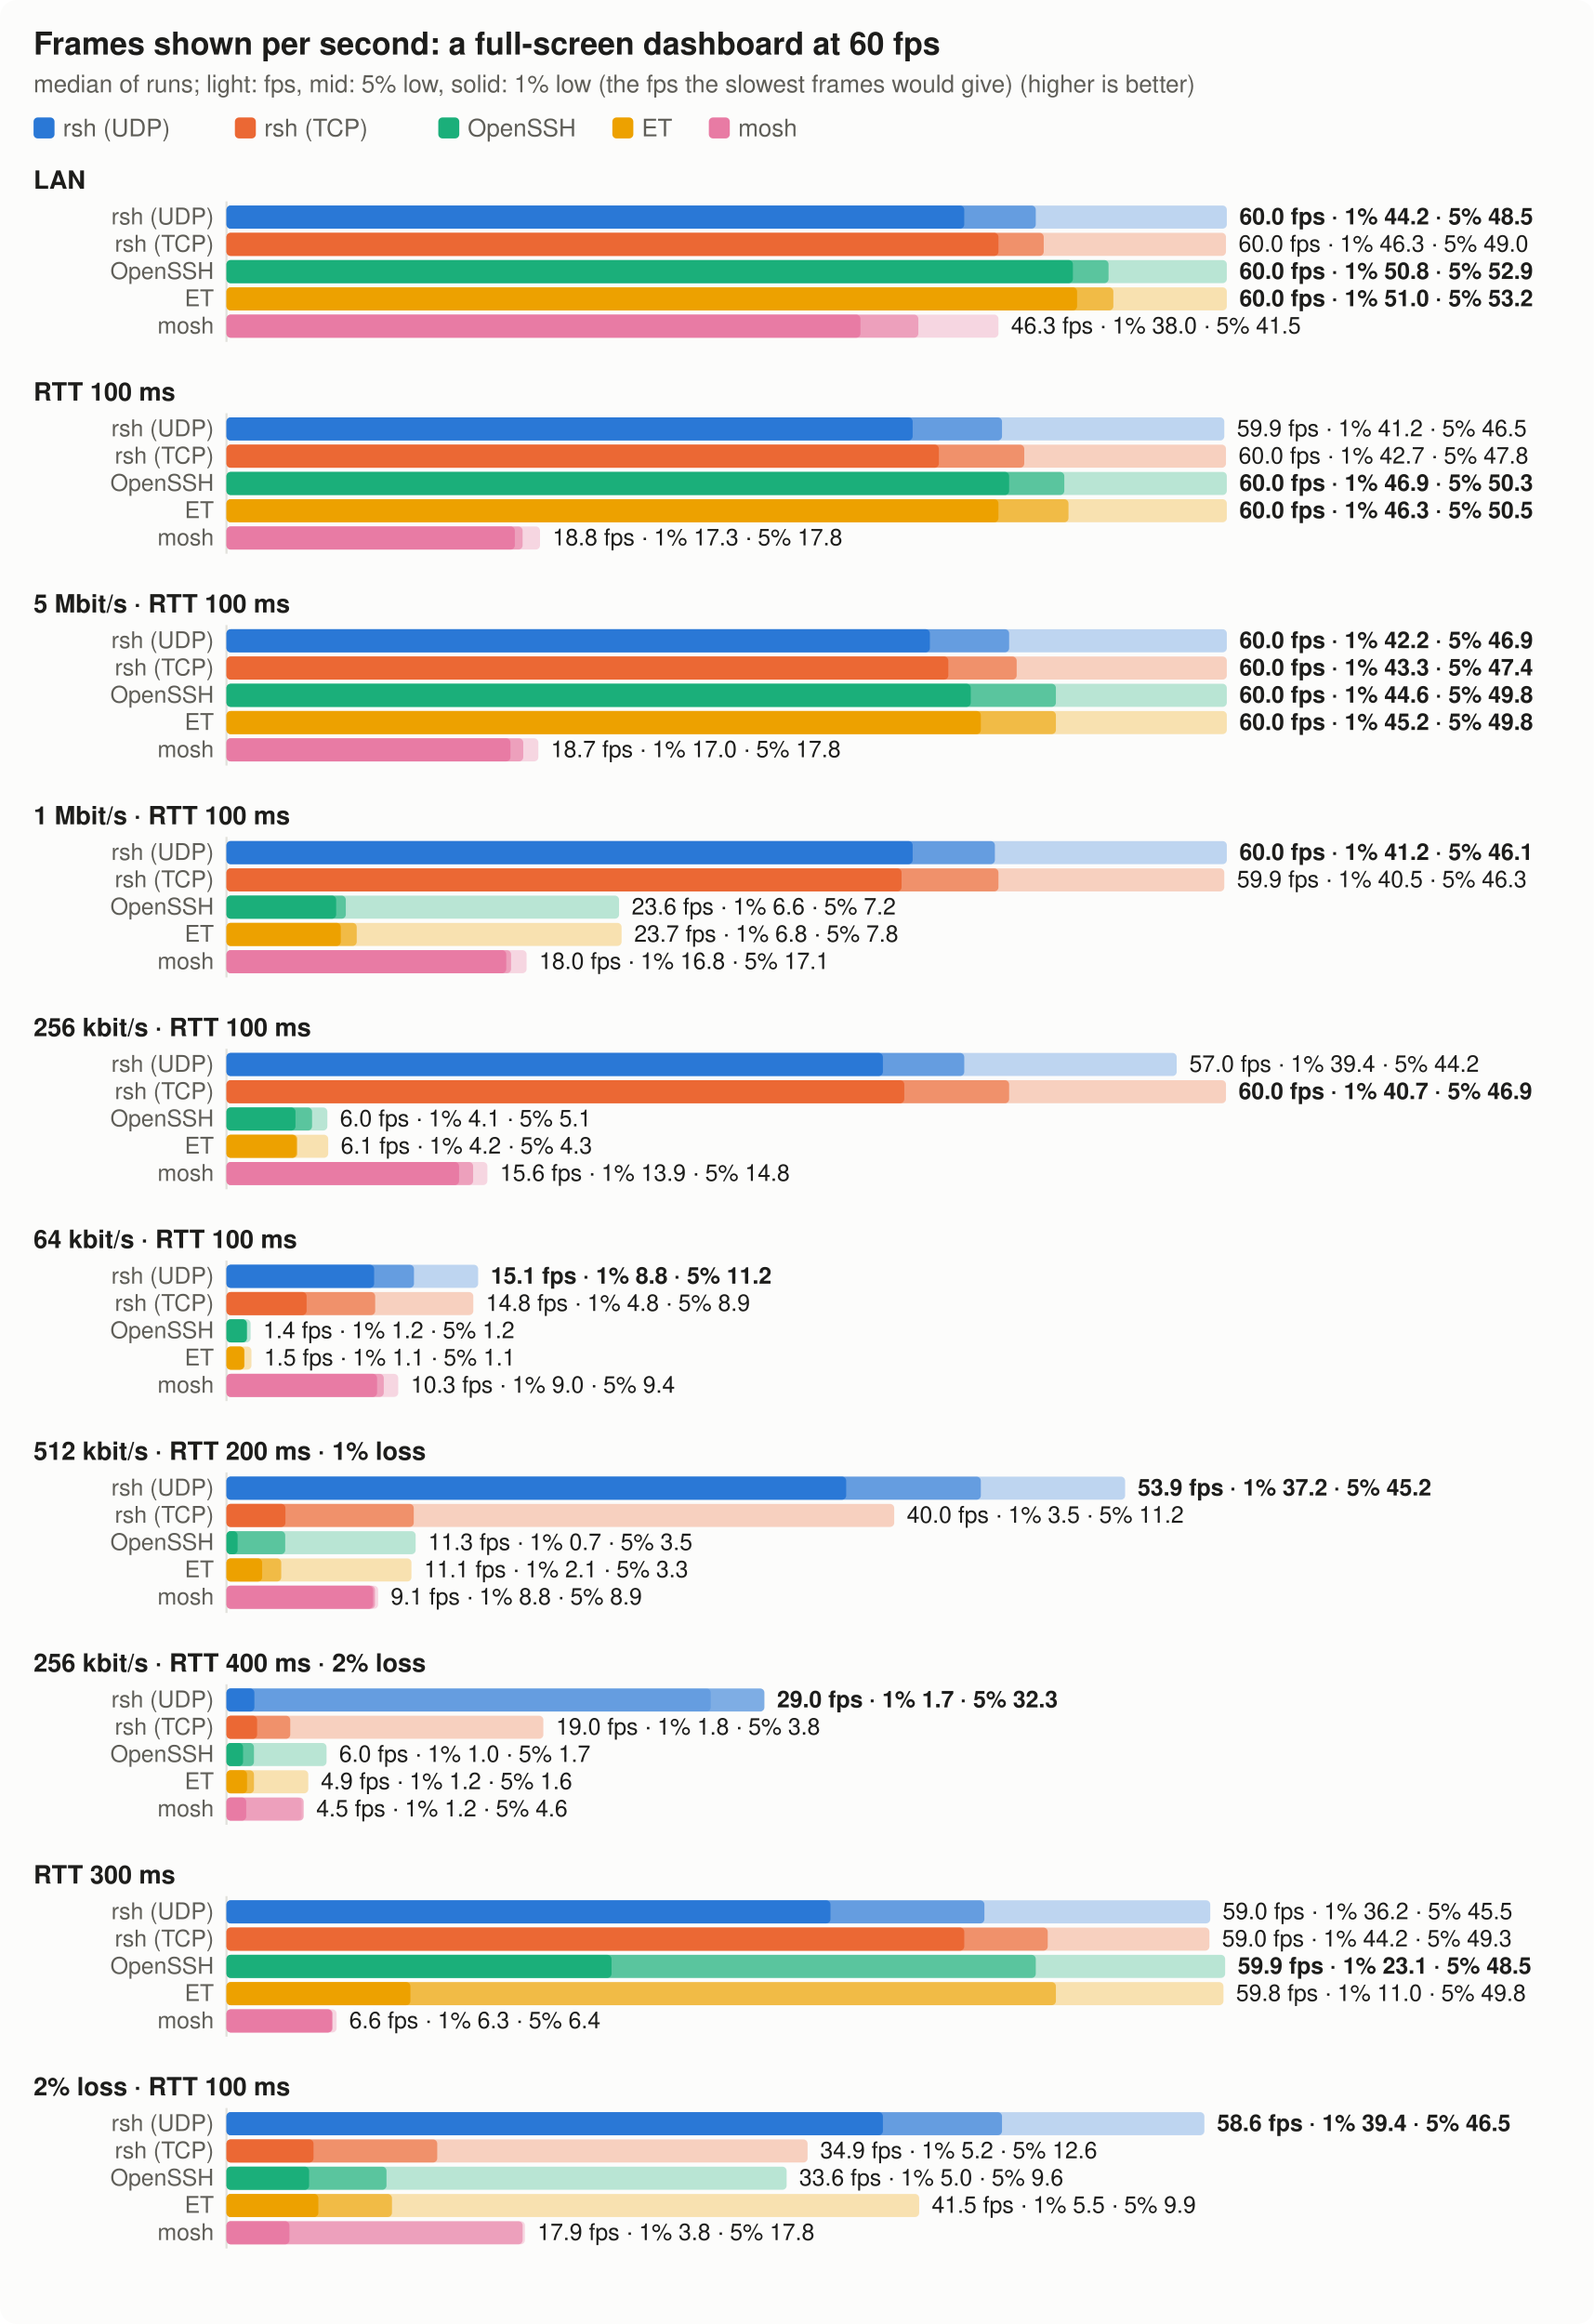
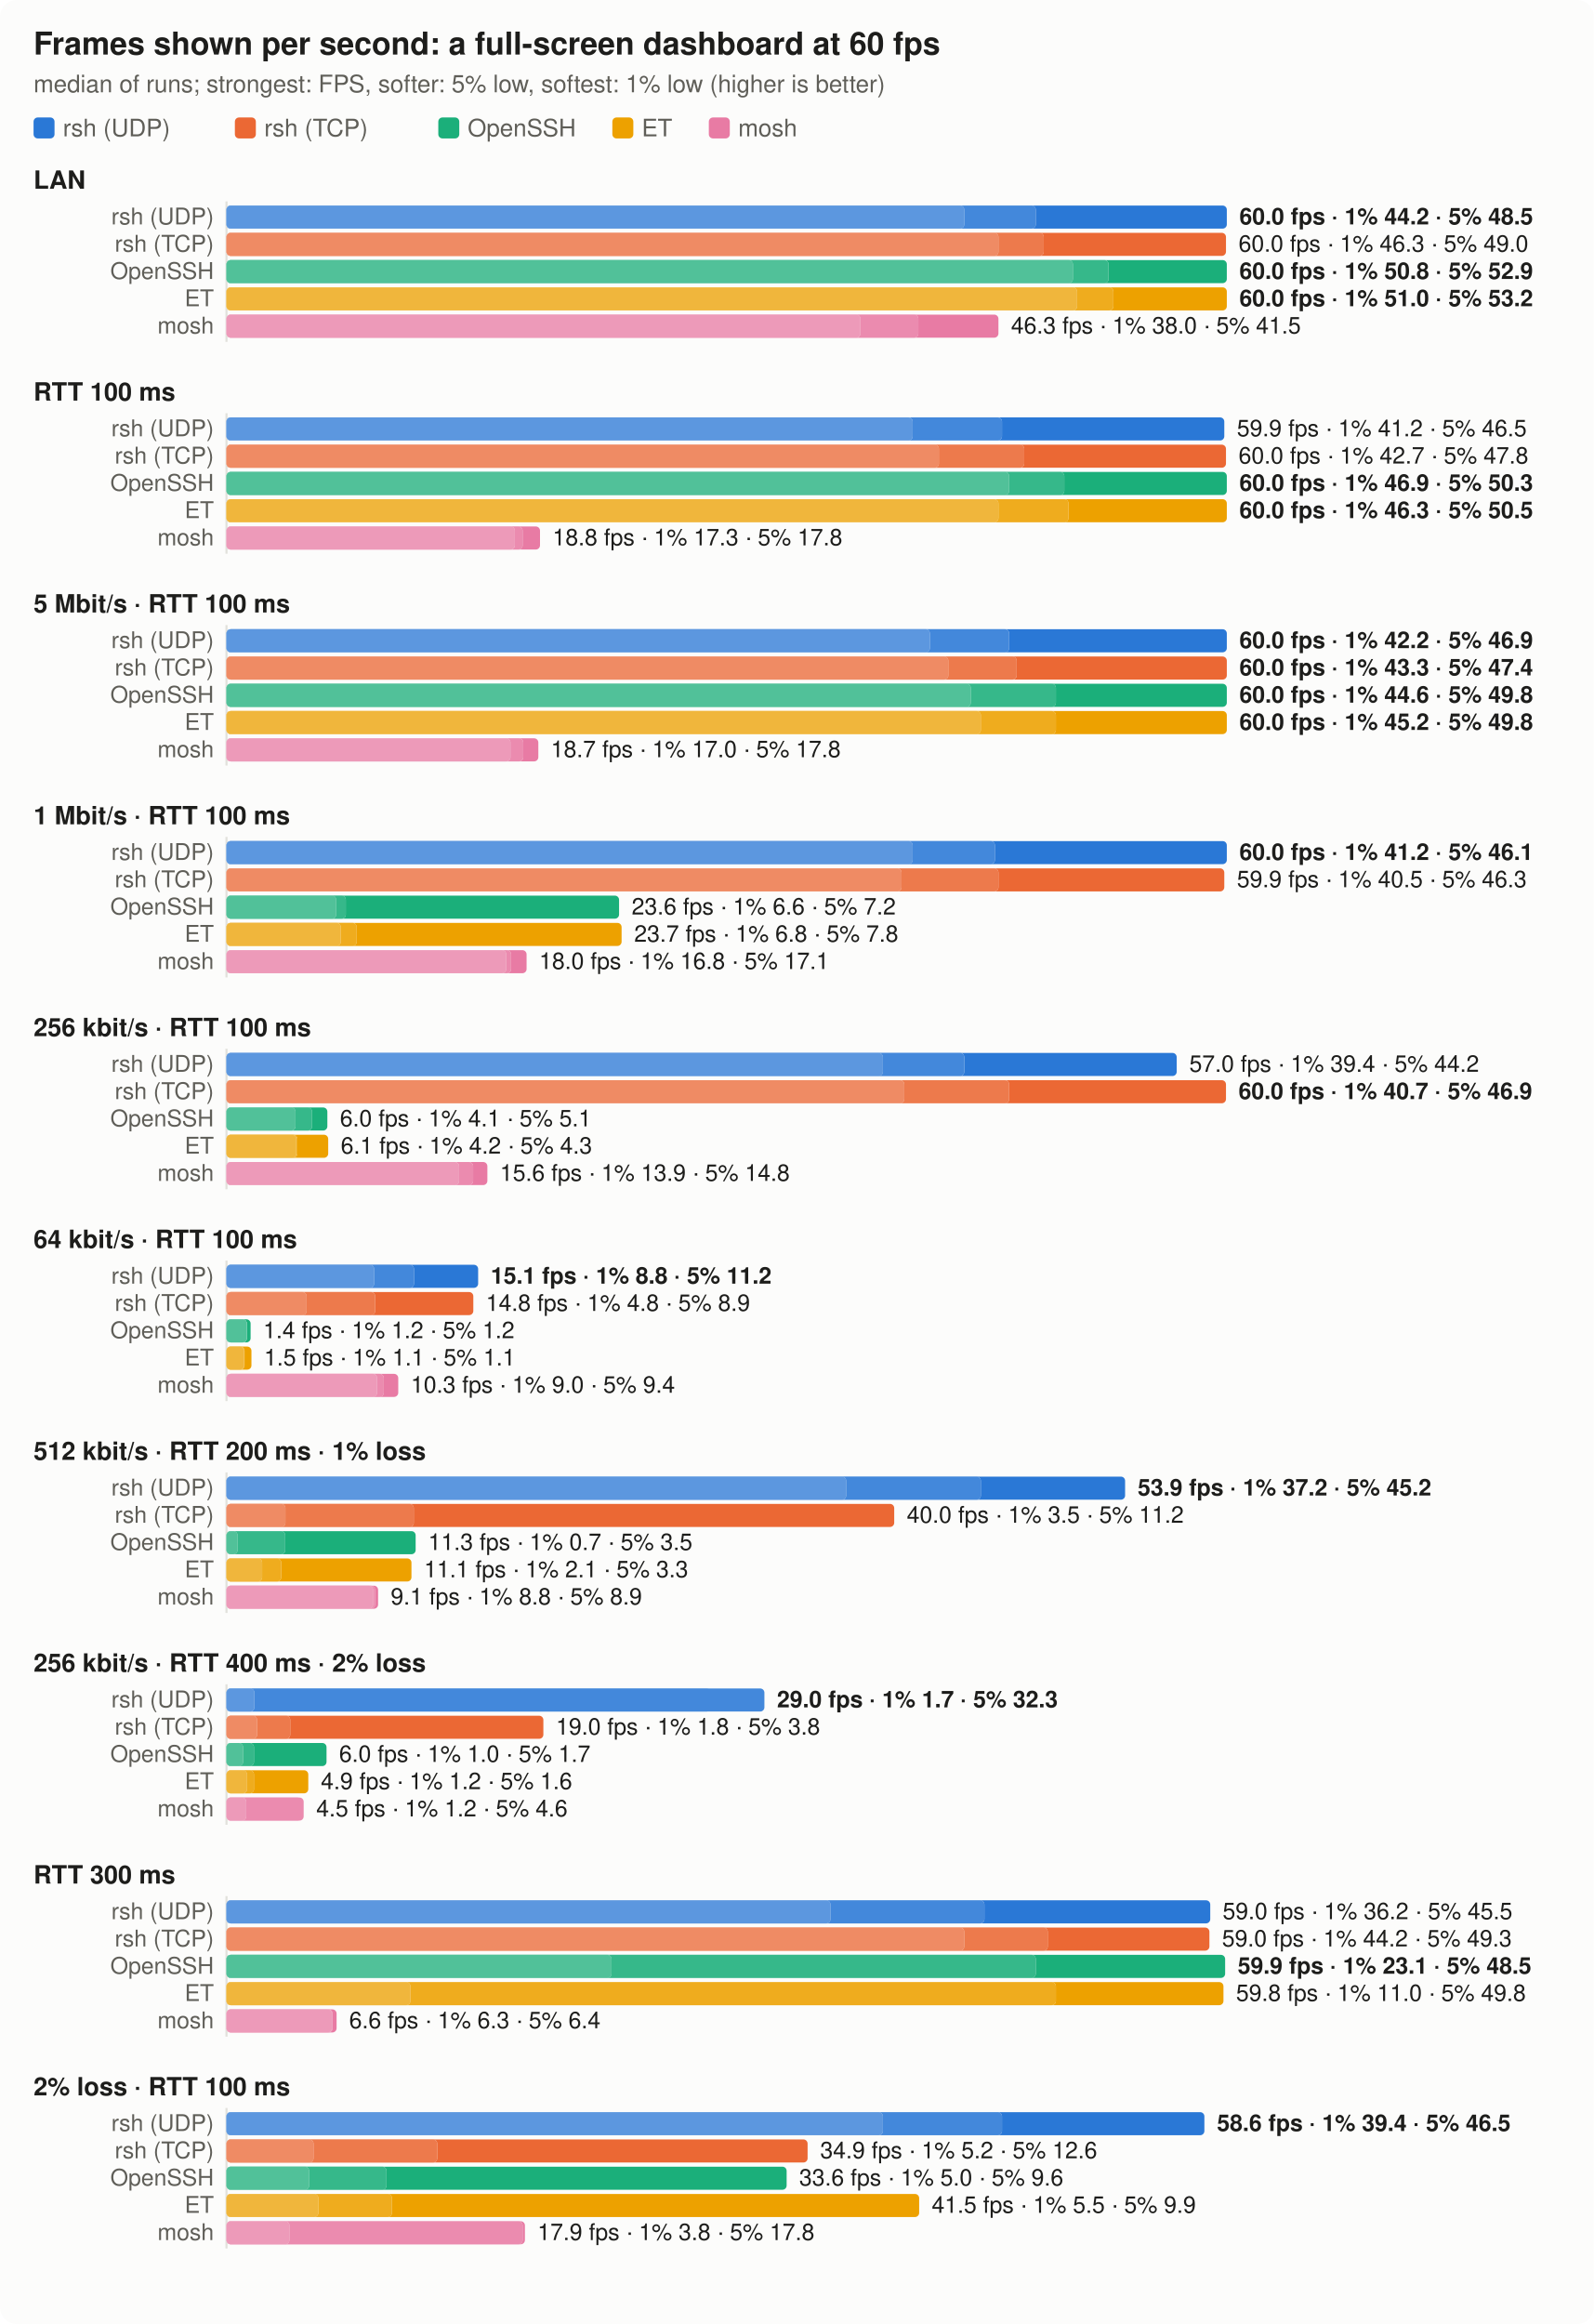
<svg xmlns="http://www.w3.org/2000/svg" width="760" height="1108" viewBox="0 0 760 1108" role="img" aria-label="Frames shown per second: a full-screen dashboard at 60 fps">
  <style>svg{font-family:-apple-system,BlinkMacSystemFont,'Segoe UI',Helvetica,Arial,sans-serif}.bg{fill:#fcfcfb}.t1{fill:#1d1d1b}.t2{fill:#5f5e58}.axis{stroke:#e2e1dc}.s-rsh{fill:#2a78d6}.s-rsh_tcp{fill:#eb6834}.s-ssh{fill:#1baf7a}.s-et{fill:#eda100}.s-mosh{fill:#e87ba4}@media (prefers-color-scheme:dark){.bg{fill:#1a1a19}.t1{fill:#f0efec}.t2{fill:#c3c2b7}.axis{stroke:#3a3a37}.s-rsh{fill:#3987e5}.s-rsh_tcp{fill:#d95926}.s-ssh{fill:#199e70}.s-et{fill:#c98500}.s-mosh{fill:#d55181}}</style>
  <rect class="bg" width="100%" height="100%" rx="8" />
  <text class="t1" x="16" y="26" font-size="15" font-weight="600">Frames shown per second: a full-screen dashboard at 60 fps</text>
-   <text class="t2" x="16" y="44" font-size="11.5">median of runs; light: fps, mid: 5% low, solid: 1% low (the fps the slowest frames would give) (higher is better)</text>
+   <text class="t2" x="16" y="44" font-size="11.5">median of runs; strongest: FPS, softer: 5% low, softest: 1% low (higher is better)</text>
  <rect class="s-rsh" x="16" y="56" width="10" height="10" rx="2" />
  <text class="t2" x="30" y="65" font-size="11.5">rsh (UDP)</text>
  <rect class="s-rsh_tcp" x="112" y="56" width="10" height="10" rx="2" />
  <text class="t2" x="126" y="65" font-size="11.5">rsh (TCP)</text>
  <rect class="s-ssh" x="209" y="56" width="10" height="10" rx="2" />
  <text class="t2" x="223" y="65" font-size="11.5">OpenSSH</text>
  <rect class="s-et" x="292" y="56" width="10" height="10" rx="2" />
  <text class="t2" x="306" y="65" font-size="11.5">ET</text>
  <rect class="s-mosh" x="338" y="56" width="10" height="10" rx="2" />
  <text class="t2" x="352" y="65" font-size="11.5">mosh</text>
  <text class="t1" x="16" y="90" font-size="12" font-weight="600">LAN</text>
  <line class="axis" x1="108" y1="96" x2="108" y2="163" stroke-width="1" />
  <text class="t2" x="102" y="107" font-size="11" text-anchor="end">rsh (UDP)</text>
-   <rect class="s-rsh" x="108" y="98" width="477.0" height="11" rx="2" opacity="0.3" />
-   <rect class="s-rsh" x="108" y="98" width="385.9" height="11" rx="2" opacity="0.6" />
-   <rect class="s-rsh" x="108" y="98" width="351.8" height="11" rx="2" />
+   <rect class="s-rsh" x="108" y="98" width="477.0" height="11" rx="2" />
+   <rect class="bg" x="108" y="98" width="385.9" height="11" rx="2" />
+   <rect class="s-rsh" x="108" y="98" width="385.9" height="11" rx="2" opacity="0.88" />
+   <rect class="bg" x="108" y="98" width="351.8" height="11" rx="2" />
+   <rect class="s-rsh" x="108" y="98" width="351.8" height="11" rx="2" opacity="0.76" />
  <text class="t1" x="591.0" y="107" font-size="11" font-weight="600">60.0 fps · 1% 44.2 · 5% 48.5</text>
  <text class="t2" x="102" y="120" font-size="11" text-anchor="end">rsh (TCP)</text>
-   <rect class="s-rsh_tcp" x="108" y="111" width="476.6" height="11" rx="2" opacity="0.3" />
-   <rect class="s-rsh_tcp" x="108" y="111" width="389.7" height="11" rx="2" opacity="0.6" />
-   <rect class="s-rsh_tcp" x="108" y="111" width="368.1" height="11" rx="2" />
+   <rect class="s-rsh_tcp" x="108" y="111" width="476.6" height="11" rx="2" />
+   <rect class="bg" x="108" y="111" width="389.7" height="11" rx="2" />
+   <rect class="s-rsh_tcp" x="108" y="111" width="389.7" height="11" rx="2" opacity="0.88" />
+   <rect class="bg" x="108" y="111" width="368.1" height="11" rx="2" />
+   <rect class="s-rsh_tcp" x="108" y="111" width="368.1" height="11" rx="2" opacity="0.76" />
  <text class="t1" x="590.6" y="120" font-size="11">60.0 fps · 1% 46.3 · 5% 49.0</text>
  <text class="t2" x="102" y="133" font-size="11" text-anchor="end">OpenSSH</text>
-   <rect class="s-ssh" x="108" y="124" width="477.0" height="11" rx="2" opacity="0.3" />
-   <rect class="s-ssh" x="108" y="124" width="420.6" height="11" rx="2" opacity="0.6" />
-   <rect class="s-ssh" x="108" y="124" width="403.6" height="11" rx="2" />
+   <rect class="s-ssh" x="108" y="124" width="477.0" height="11" rx="2" />
+   <rect class="bg" x="108" y="124" width="420.6" height="11" rx="2" />
+   <rect class="s-ssh" x="108" y="124" width="420.6" height="11" rx="2" opacity="0.88" />
+   <rect class="bg" x="108" y="124" width="403.6" height="11" rx="2" />
+   <rect class="s-ssh" x="108" y="124" width="403.6" height="11" rx="2" opacity="0.76" />
  <text class="t1" x="591.0" y="133" font-size="11" font-weight="600">60.0 fps · 1% 50.8 · 5% 52.9</text>
  <text class="t2" x="102" y="146" font-size="11" text-anchor="end">ET</text>
-   <rect class="s-et" x="108" y="137" width="477.0" height="11" rx="2" opacity="0.3" />
-   <rect class="s-et" x="108" y="137" width="422.9" height="11" rx="2" opacity="0.6" />
-   <rect class="s-et" x="108" y="137" width="405.6" height="11" rx="2" />
+   <rect class="s-et" x="108" y="137" width="477.0" height="11" rx="2" />
+   <rect class="bg" x="108" y="137" width="422.9" height="11" rx="2" />
+   <rect class="s-et" x="108" y="137" width="422.9" height="11" rx="2" opacity="0.88" />
+   <rect class="bg" x="108" y="137" width="405.6" height="11" rx="2" />
+   <rect class="s-et" x="108" y="137" width="405.6" height="11" rx="2" opacity="0.76" />
  <text class="t1" x="591.0" y="146" font-size="11" font-weight="600">60.0 fps · 1% 51.0 · 5% 53.2</text>
  <text class="t2" x="102" y="159" font-size="11" text-anchor="end">mosh</text>
-   <rect class="s-mosh" x="108" y="150" width="368.1" height="11" rx="2" opacity="0.3" />
-   <rect class="s-mosh" x="108" y="150" width="329.9" height="11" rx="2" opacity="0.6" />
-   <rect class="s-mosh" x="108" y="150" width="302.3" height="11" rx="2" />
+   <rect class="s-mosh" x="108" y="150" width="368.1" height="11" rx="2" />
+   <rect class="bg" x="108" y="150" width="329.9" height="11" rx="2" />
+   <rect class="s-mosh" x="108" y="150" width="329.9" height="11" rx="2" opacity="0.88" />
+   <rect class="bg" x="108" y="150" width="302.3" height="11" rx="2" />
+   <rect class="s-mosh" x="108" y="150" width="302.3" height="11" rx="2" opacity="0.76" />
  <text class="t1" x="482.1" y="159" font-size="11">46.3 fps · 1% 38.0 · 5% 41.5</text>
  <text class="t1" x="16" y="191" font-size="12" font-weight="600">RTT 100 ms</text>
  <line class="axis" x1="108" y1="197" x2="108" y2="264" stroke-width="1" />
  <text class="t2" x="102" y="208" font-size="11" text-anchor="end">rsh (UDP)</text>
-   <rect class="s-rsh" x="108" y="199" width="475.8" height="11" rx="2" opacity="0.3" />
-   <rect class="s-rsh" x="108" y="199" width="369.8" height="11" rx="2" opacity="0.6" />
-   <rect class="s-rsh" x="108" y="199" width="327.2" height="11" rx="2" />
+   <rect class="s-rsh" x="108" y="199" width="475.8" height="11" rx="2" />
+   <rect class="bg" x="108" y="199" width="369.8" height="11" rx="2" />
+   <rect class="s-rsh" x="108" y="199" width="369.8" height="11" rx="2" opacity="0.88" />
+   <rect class="bg" x="108" y="199" width="327.2" height="11" rx="2" />
+   <rect class="s-rsh" x="108" y="199" width="327.2" height="11" rx="2" opacity="0.76" />
  <text class="t1" x="589.8" y="208" font-size="11">59.9 fps · 1% 41.2 · 5% 46.5</text>
  <text class="t2" x="102" y="221" font-size="11" text-anchor="end">rsh (TCP)</text>
-   <rect class="s-rsh_tcp" x="108" y="212" width="476.6" height="11" rx="2" opacity="0.3" />
-   <rect class="s-rsh_tcp" x="108" y="212" width="380.4" height="11" rx="2" opacity="0.6" />
-   <rect class="s-rsh_tcp" x="108" y="212" width="339.7" height="11" rx="2" />
+   <rect class="s-rsh_tcp" x="108" y="212" width="476.6" height="11" rx="2" />
+   <rect class="bg" x="108" y="212" width="380.4" height="11" rx="2" />
+   <rect class="s-rsh_tcp" x="108" y="212" width="380.4" height="11" rx="2" opacity="0.88" />
+   <rect class="bg" x="108" y="212" width="339.7" height="11" rx="2" />
+   <rect class="s-rsh_tcp" x="108" y="212" width="339.7" height="11" rx="2" opacity="0.76" />
  <text class="t1" x="590.6" y="221" font-size="11">60.0 fps · 1% 42.7 · 5% 47.8</text>
  <text class="t2" x="102" y="234" font-size="11" text-anchor="end">OpenSSH</text>
-   <rect class="s-ssh" x="108" y="225" width="477.0" height="11" rx="2" opacity="0.3" />
-   <rect class="s-ssh" x="108" y="225" width="399.5" height="11" rx="2" opacity="0.6" />
-   <rect class="s-ssh" x="108" y="225" width="373.2" height="11" rx="2" />
+   <rect class="s-ssh" x="108" y="225" width="477.0" height="11" rx="2" />
+   <rect class="bg" x="108" y="225" width="399.5" height="11" rx="2" />
+   <rect class="s-ssh" x="108" y="225" width="399.5" height="11" rx="2" opacity="0.88" />
+   <rect class="bg" x="108" y="225" width="373.2" height="11" rx="2" />
+   <rect class="s-ssh" x="108" y="225" width="373.2" height="11" rx="2" opacity="0.76" />
  <text class="t1" x="591.0" y="234" font-size="11" font-weight="600">60.0 fps · 1% 46.9 · 5% 50.3</text>
  <text class="t2" x="102" y="247" font-size="11" text-anchor="end">ET</text>
-   <rect class="s-et" x="108" y="238" width="477.0" height="11" rx="2" opacity="0.3" />
-   <rect class="s-et" x="108" y="238" width="401.5" height="11" rx="2" opacity="0.6" />
-   <rect class="s-et" x="108" y="238" width="368.1" height="11" rx="2" />
+   <rect class="s-et" x="108" y="238" width="477.0" height="11" rx="2" />
+   <rect class="bg" x="108" y="238" width="401.5" height="11" rx="2" />
+   <rect class="s-et" x="108" y="238" width="401.5" height="11" rx="2" opacity="0.88" />
+   <rect class="bg" x="108" y="238" width="368.1" height="11" rx="2" />
+   <rect class="s-et" x="108" y="238" width="368.1" height="11" rx="2" opacity="0.76" />
  <text class="t1" x="591.0" y="247" font-size="11" font-weight="600">60.0 fps · 1% 46.3 · 5% 50.5</text>
  <text class="t2" x="102" y="260" font-size="11" text-anchor="end">mosh</text>
-   <rect class="s-mosh" x="108" y="251" width="149.5" height="11" rx="2" opacity="0.3" />
-   <rect class="s-mosh" x="108" y="251" width="141.2" height="11" rx="2" opacity="0.6" />
-   <rect class="s-mosh" x="108" y="251" width="137.5" height="11" rx="2" />
+   <rect class="s-mosh" x="108" y="251" width="149.5" height="11" rx="2" />
+   <rect class="bg" x="108" y="251" width="141.2" height="11" rx="2" />
+   <rect class="s-mosh" x="108" y="251" width="141.2" height="11" rx="2" opacity="0.88" />
+   <rect class="bg" x="108" y="251" width="137.5" height="11" rx="2" />
+   <rect class="s-mosh" x="108" y="251" width="137.5" height="11" rx="2" opacity="0.76" />
  <text class="t1" x="263.5" y="260" font-size="11">18.8 fps · 1% 17.3 · 5% 17.8</text>
  <text class="t1" x="16" y="292" font-size="12" font-weight="600">5 Mbit/s · RTT 100 ms</text>
  <line class="axis" x1="108" y1="298" x2="108" y2="365" stroke-width="1" />
  <text class="t2" x="102" y="309" font-size="11" text-anchor="end">rsh (UDP)</text>
-   <rect class="s-rsh" x="108" y="300" width="477.0" height="11" rx="2" opacity="0.3" />
-   <rect class="s-rsh" x="108" y="300" width="373.2" height="11" rx="2" opacity="0.6" />
-   <rect class="s-rsh" x="108" y="300" width="335.4" height="11" rx="2" />
+   <rect class="s-rsh" x="108" y="300" width="477.0" height="11" rx="2" />
+   <rect class="bg" x="108" y="300" width="373.2" height="11" rx="2" />
+   <rect class="s-rsh" x="108" y="300" width="373.2" height="11" rx="2" opacity="0.88" />
+   <rect class="bg" x="108" y="300" width="335.4" height="11" rx="2" />
+   <rect class="s-rsh" x="108" y="300" width="335.4" height="11" rx="2" opacity="0.76" />
  <text class="t1" x="591.0" y="309" font-size="11" font-weight="600">60.0 fps · 1% 42.2 · 5% 46.9</text>
  <text class="t2" x="102" y="322" font-size="11" text-anchor="end">rsh (TCP)</text>
-   <rect class="s-rsh_tcp" x="108" y="313" width="477.0" height="11" rx="2" opacity="0.3" />
-   <rect class="s-rsh_tcp" x="108" y="313" width="376.8" height="11" rx="2" opacity="0.6" />
-   <rect class="s-rsh_tcp" x="108" y="313" width="344.2" height="11" rx="2" />
+   <rect class="s-rsh_tcp" x="108" y="313" width="477.0" height="11" rx="2" />
+   <rect class="bg" x="108" y="313" width="376.8" height="11" rx="2" />
+   <rect class="s-rsh_tcp" x="108" y="313" width="376.8" height="11" rx="2" opacity="0.88" />
+   <rect class="bg" x="108" y="313" width="344.2" height="11" rx="2" />
+   <rect class="s-rsh_tcp" x="108" y="313" width="344.2" height="11" rx="2" opacity="0.76" />
  <text class="t1" x="591.0" y="322" font-size="11" font-weight="600">60.0 fps · 1% 43.3 · 5% 47.4</text>
  <text class="t2" x="102" y="335" font-size="11" text-anchor="end">OpenSSH</text>
-   <rect class="s-ssh" x="108" y="326" width="477.0" height="11" rx="2" opacity="0.3" />
-   <rect class="s-ssh" x="108" y="326" width="395.5" height="11" rx="2" opacity="0.6" />
-   <rect class="s-ssh" x="108" y="326" width="354.9" height="11" rx="2" />
+   <rect class="s-ssh" x="108" y="326" width="477.0" height="11" rx="2" />
+   <rect class="bg" x="108" y="326" width="395.5" height="11" rx="2" />
+   <rect class="s-ssh" x="108" y="326" width="395.5" height="11" rx="2" opacity="0.88" />
+   <rect class="bg" x="108" y="326" width="354.9" height="11" rx="2" />
+   <rect class="s-ssh" x="108" y="326" width="354.9" height="11" rx="2" opacity="0.76" />
  <text class="t1" x="591.0" y="335" font-size="11" font-weight="600">60.0 fps · 1% 44.6 · 5% 49.8</text>
  <text class="t2" x="102" y="348" font-size="11" text-anchor="end">ET</text>
-   <rect class="s-et" x="108" y="339" width="477.0" height="11" rx="2" opacity="0.3" />
-   <rect class="s-et" x="108" y="339" width="395.5" height="11" rx="2" opacity="0.6" />
-   <rect class="s-et" x="108" y="339" width="359.7" height="11" rx="2" />
+   <rect class="s-et" x="108" y="339" width="477.0" height="11" rx="2" />
+   <rect class="bg" x="108" y="339" width="395.5" height="11" rx="2" />
+   <rect class="s-et" x="108" y="339" width="395.5" height="11" rx="2" opacity="0.88" />
+   <rect class="bg" x="108" y="339" width="359.7" height="11" rx="2" />
+   <rect class="s-et" x="108" y="339" width="359.7" height="11" rx="2" opacity="0.76" />
  <text class="t1" x="591.0" y="348" font-size="11" font-weight="600">60.0 fps · 1% 45.2 · 5% 49.8</text>
  <text class="t2" x="102" y="361" font-size="11" text-anchor="end">mosh</text>
-   <rect class="s-mosh" x="108" y="352" width="148.7" height="11" rx="2" opacity="0.3" />
-   <rect class="s-mosh" x="108" y="352" width="141.5" height="11" rx="2" opacity="0.6" />
-   <rect class="s-mosh" x="108" y="352" width="135.4" height="11" rx="2" />
+   <rect class="s-mosh" x="108" y="352" width="148.7" height="11" rx="2" />
+   <rect class="bg" x="108" y="352" width="141.5" height="11" rx="2" />
+   <rect class="s-mosh" x="108" y="352" width="141.5" height="11" rx="2" opacity="0.88" />
+   <rect class="bg" x="108" y="352" width="135.4" height="11" rx="2" />
+   <rect class="s-mosh" x="108" y="352" width="135.4" height="11" rx="2" opacity="0.76" />
  <text class="t1" x="262.7" y="361" font-size="11">18.7 fps · 1% 17.0 · 5% 17.8</text>
  <text class="t1" x="16" y="393" font-size="12" font-weight="600">1 Mbit/s · RTT 100 ms</text>
  <line class="axis" x1="108" y1="399" x2="108" y2="466" stroke-width="1" />
  <text class="t2" x="102" y="410" font-size="11" text-anchor="end">rsh (UDP)</text>
-   <rect class="s-rsh" x="108" y="401" width="477.0" height="11" rx="2" opacity="0.3" />
-   <rect class="s-rsh" x="108" y="401" width="366.4" height="11" rx="2" opacity="0.6" />
-   <rect class="s-rsh" x="108" y="401" width="327.2" height="11" rx="2" />
+   <rect class="s-rsh" x="108" y="401" width="477.0" height="11" rx="2" />
+   <rect class="bg" x="108" y="401" width="366.4" height="11" rx="2" />
+   <rect class="s-rsh" x="108" y="401" width="366.4" height="11" rx="2" opacity="0.88" />
+   <rect class="bg" x="108" y="401" width="327.2" height="11" rx="2" />
+   <rect class="s-rsh" x="108" y="401" width="327.2" height="11" rx="2" opacity="0.76" />
  <text class="t1" x="591.0" y="410" font-size="11" font-weight="600">60.0 fps · 1% 41.2 · 5% 46.1</text>
  <text class="t2" x="102" y="423" font-size="11" text-anchor="end">rsh (TCP)</text>
-   <rect class="s-rsh_tcp" x="108" y="414" width="475.8" height="11" rx="2" opacity="0.3" />
-   <rect class="s-rsh_tcp" x="108" y="414" width="368.1" height="11" rx="2" opacity="0.6" />
-   <rect class="s-rsh_tcp" x="108" y="414" width="321.9" height="11" rx="2" />
+   <rect class="s-rsh_tcp" x="108" y="414" width="475.8" height="11" rx="2" />
+   <rect class="bg" x="108" y="414" width="368.1" height="11" rx="2" />
+   <rect class="s-rsh_tcp" x="108" y="414" width="368.1" height="11" rx="2" opacity="0.88" />
+   <rect class="bg" x="108" y="414" width="321.9" height="11" rx="2" />
+   <rect class="s-rsh_tcp" x="108" y="414" width="321.9" height="11" rx="2" opacity="0.76" />
  <text class="t1" x="589.8" y="423" font-size="11">59.9 fps · 1% 40.5 · 5% 46.3</text>
  <text class="t2" x="102" y="436" font-size="11" text-anchor="end">OpenSSH</text>
-   <rect class="s-ssh" x="108" y="427" width="187.2" height="11" rx="2" opacity="0.3" />
-   <rect class="s-ssh" x="108" y="427" width="56.9" height="11" rx="2" opacity="0.6" />
-   <rect class="s-ssh" x="108" y="427" width="52.3" height="11" rx="2" />
+   <rect class="s-ssh" x="108" y="427" width="187.2" height="11" rx="2" />
+   <rect class="bg" x="108" y="427" width="56.9" height="11" rx="2" />
+   <rect class="s-ssh" x="108" y="427" width="56.9" height="11" rx="2" opacity="0.88" />
+   <rect class="bg" x="108" y="427" width="52.3" height="11" rx="2" />
+   <rect class="s-ssh" x="108" y="427" width="52.3" height="11" rx="2" opacity="0.76" />
  <text class="t1" x="301.2" y="436" font-size="11">23.6 fps · 1% 6.6 · 5% 7.2</text>
  <text class="t2" x="102" y="449" font-size="11" text-anchor="end">ET</text>
-   <rect class="s-et" x="108" y="440" width="188.4" height="11" rx="2" opacity="0.3" />
-   <rect class="s-et" x="108" y="440" width="62.1" height="11" rx="2" opacity="0.6" />
-   <rect class="s-et" x="108" y="440" width="54.5" height="11" rx="2" />
+   <rect class="s-et" x="108" y="440" width="188.4" height="11" rx="2" />
+   <rect class="bg" x="108" y="440" width="62.1" height="11" rx="2" />
+   <rect class="s-et" x="108" y="440" width="62.1" height="11" rx="2" opacity="0.88" />
+   <rect class="bg" x="108" y="440" width="54.5" height="11" rx="2" />
+   <rect class="s-et" x="108" y="440" width="54.5" height="11" rx="2" opacity="0.76" />
  <text class="t1" x="302.4" y="449" font-size="11">23.7 fps · 1% 6.8 · 5% 7.8</text>
  <text class="t2" x="102" y="462" font-size="11" text-anchor="end">mosh</text>
-   <rect class="s-mosh" x="108" y="453" width="143.1" height="11" rx="2" opacity="0.3" />
-   <rect class="s-mosh" x="108" y="453" width="135.7" height="11" rx="2" opacity="0.6" />
-   <rect class="s-mosh" x="108" y="453" width="133.4" height="11" rx="2" />
+   <rect class="s-mosh" x="108" y="453" width="143.1" height="11" rx="2" />
+   <rect class="bg" x="108" y="453" width="135.7" height="11" rx="2" />
+   <rect class="s-mosh" x="108" y="453" width="135.7" height="11" rx="2" opacity="0.88" />
+   <rect class="bg" x="108" y="453" width="133.4" height="11" rx="2" />
+   <rect class="s-mosh" x="108" y="453" width="133.4" height="11" rx="2" opacity="0.76" />
  <text class="t1" x="257.1" y="462" font-size="11">18.0 fps · 1% 16.8 · 5% 17.1</text>
  <text class="t1" x="16" y="494" font-size="12" font-weight="600">256 kbit/s · RTT 100 ms</text>
  <line class="axis" x1="108" y1="500" x2="108" y2="567" stroke-width="1" />
  <text class="t2" x="102" y="511" font-size="11" text-anchor="end">rsh (UDP)</text>
-   <rect class="s-rsh" x="108" y="502" width="453.1" height="11" rx="2" opacity="0.3" />
-   <rect class="s-rsh" x="108" y="502" width="351.8" height="11" rx="2" opacity="0.6" />
-   <rect class="s-rsh" x="108" y="502" width="313.0" height="11" rx="2" />
+   <rect class="s-rsh" x="108" y="502" width="453.1" height="11" rx="2" />
+   <rect class="bg" x="108" y="502" width="351.8" height="11" rx="2" />
+   <rect class="s-rsh" x="108" y="502" width="351.8" height="11" rx="2" opacity="0.88" />
+   <rect class="bg" x="108" y="502" width="313.0" height="11" rx="2" />
+   <rect class="s-rsh" x="108" y="502" width="313.0" height="11" rx="2" opacity="0.76" />
  <text class="t1" x="567.1" y="511" font-size="11">57.0 fps · 1% 39.4 · 5% 44.2</text>
  <text class="t2" x="102" y="524" font-size="11" text-anchor="end">rsh (TCP)</text>
-   <rect class="s-rsh_tcp" x="108" y="515" width="476.6" height="11" rx="2" opacity="0.3" />
-   <rect class="s-rsh_tcp" x="108" y="515" width="373.2" height="11" rx="2" opacity="0.6" />
-   <rect class="s-rsh_tcp" x="108" y="515" width="323.2" height="11" rx="2" />
+   <rect class="s-rsh_tcp" x="108" y="515" width="476.6" height="11" rx="2" />
+   <rect class="bg" x="108" y="515" width="373.2" height="11" rx="2" />
+   <rect class="s-rsh_tcp" x="108" y="515" width="373.2" height="11" rx="2" opacity="0.88" />
+   <rect class="bg" x="108" y="515" width="323.2" height="11" rx="2" />
+   <rect class="s-rsh_tcp" x="108" y="515" width="323.2" height="11" rx="2" opacity="0.76" />
  <text class="t1" x="590.6" y="524" font-size="11" font-weight="600">60.0 fps · 1% 40.7 · 5% 46.9</text>
  <text class="t2" x="102" y="537" font-size="11" text-anchor="end">OpenSSH</text>
-   <rect class="s-ssh" x="108" y="528" width="48.1" height="11" rx="2" opacity="0.3" />
-   <rect class="s-ssh" x="108" y="528" width="40.8" height="11" rx="2" opacity="0.6" />
-   <rect class="s-ssh" x="108" y="528" width="32.9" height="11" rx="2" />
+   <rect class="s-ssh" x="108" y="528" width="48.1" height="11" rx="2" />
+   <rect class="bg" x="108" y="528" width="40.8" height="11" rx="2" />
+   <rect class="s-ssh" x="108" y="528" width="40.8" height="11" rx="2" opacity="0.88" />
+   <rect class="bg" x="108" y="528" width="32.9" height="11" rx="2" />
+   <rect class="s-ssh" x="108" y="528" width="32.9" height="11" rx="2" opacity="0.76" />
  <text class="t1" x="162.1" y="537" font-size="11">6.0 fps · 1% 4.1 · 5% 5.1</text>
  <text class="t2" x="102" y="550" font-size="11" text-anchor="end">ET</text>
-   <rect class="s-et" x="108" y="541" width="48.5" height="11" rx="2" opacity="0.3" />
-   <rect class="s-et" x="108" y="541" width="33.8" height="11" rx="2" opacity="0.6" />
-   <rect class="s-et" x="108" y="541" width="33.3" height="11" rx="2" />
+   <rect class="s-et" x="108" y="541" width="48.5" height="11" rx="2" />
+   <rect class="bg" x="108" y="541" width="33.8" height="11" rx="2" />
+   <rect class="s-et" x="108" y="541" width="33.8" height="11" rx="2" opacity="0.88" />
+   <rect class="bg" x="108" y="541" width="33.3" height="11" rx="2" />
+   <rect class="s-et" x="108" y="541" width="33.3" height="11" rx="2" opacity="0.76" />
  <text class="t1" x="162.5" y="550" font-size="11">6.1 fps · 1% 4.2 · 5% 4.3</text>
  <text class="t2" x="102" y="563" font-size="11" text-anchor="end">mosh</text>
-   <rect class="s-mosh" x="108" y="554" width="124.4" height="11" rx="2" opacity="0.3" />
-   <rect class="s-mosh" x="108" y="554" width="117.6" height="11" rx="2" opacity="0.6" />
-   <rect class="s-mosh" x="108" y="554" width="110.9" height="11" rx="2" />
+   <rect class="s-mosh" x="108" y="554" width="124.4" height="11" rx="2" />
+   <rect class="bg" x="108" y="554" width="117.6" height="11" rx="2" />
+   <rect class="s-mosh" x="108" y="554" width="117.6" height="11" rx="2" opacity="0.88" />
+   <rect class="bg" x="108" y="554" width="110.9" height="11" rx="2" />
+   <rect class="s-mosh" x="108" y="554" width="110.9" height="11" rx="2" opacity="0.76" />
  <text class="t1" x="238.4" y="563" font-size="11">15.6 fps · 1% 13.9 · 5% 14.8</text>
  <text class="t1" x="16" y="595" font-size="12" font-weight="600">64 kbit/s · RTT 100 ms</text>
  <line class="axis" x1="108" y1="601" x2="108" y2="668" stroke-width="1" />
  <text class="t2" x="102" y="612" font-size="11" text-anchor="end">rsh (UDP)</text>
-   <rect class="s-rsh" x="108" y="603" width="120.0" height="11" rx="2" opacity="0.3" />
-   <rect class="s-rsh" x="108" y="603" width="89.4" height="11" rx="2" opacity="0.6" />
-   <rect class="s-rsh" x="108" y="603" width="70.4" height="11" rx="2" />
+   <rect class="s-rsh" x="108" y="603" width="120.0" height="11" rx="2" />
+   <rect class="bg" x="108" y="603" width="89.4" height="11" rx="2" />
+   <rect class="s-rsh" x="108" y="603" width="89.4" height="11" rx="2" opacity="0.88" />
+   <rect class="bg" x="108" y="603" width="70.4" height="11" rx="2" />
+   <rect class="s-rsh" x="108" y="603" width="70.4" height="11" rx="2" opacity="0.76" />
  <text class="t1" x="234.0" y="612" font-size="11" font-weight="600">15.1 fps · 1% 8.8 · 5% 11.2</text>
  <text class="t2" x="102" y="625" font-size="11" text-anchor="end">rsh (TCP)</text>
-   <rect class="s-rsh_tcp" x="108" y="616" width="117.7" height="11" rx="2" opacity="0.3" />
-   <rect class="s-rsh_tcp" x="108" y="616" width="70.9" height="11" rx="2" opacity="0.6" />
-   <rect class="s-rsh_tcp" x="108" y="616" width="38.2" height="11" rx="2" />
+   <rect class="s-rsh_tcp" x="108" y="616" width="117.7" height="11" rx="2" />
+   <rect class="bg" x="108" y="616" width="70.9" height="11" rx="2" />
+   <rect class="s-rsh_tcp" x="108" y="616" width="70.9" height="11" rx="2" opacity="0.88" />
+   <rect class="bg" x="108" y="616" width="38.2" height="11" rx="2" />
+   <rect class="s-rsh_tcp" x="108" y="616" width="38.2" height="11" rx="2" opacity="0.76" />
  <text class="t1" x="231.7" y="625" font-size="11">14.8 fps · 1% 4.8 · 5% 8.9</text>
  <text class="t2" x="102" y="638" font-size="11" text-anchor="end">OpenSSH</text>
-   <rect class="s-ssh" x="108" y="629" width="11.5" height="11" rx="2" opacity="0.3" />
-   <rect class="s-ssh" x="108" y="629" width="9.7" height="11" rx="2" opacity="0.6" />
-   <rect class="s-ssh" x="108" y="629" width="9.7" height="11" rx="2" />
+   <rect class="s-ssh" x="108" y="629" width="11.5" height="11" rx="2" />
+   <rect class="bg" x="108" y="629" width="9.7" height="11" rx="2" />
+   <rect class="s-ssh" x="108" y="629" width="9.7" height="11" rx="2" opacity="0.88" />
+   <rect class="bg" x="108" y="629" width="9.7" height="11" rx="2" />
+   <rect class="s-ssh" x="108" y="629" width="9.7" height="11" rx="2" opacity="0.76" />
  <text class="t1" x="125.5" y="638" font-size="11">1.4 fps · 1% 1.2 · 5% 1.2</text>
  <text class="t2" x="102" y="651" font-size="11" text-anchor="end">ET</text>
-   <rect class="s-et" x="108" y="642" width="11.9" height="11" rx="2" opacity="0.3" />
-   <rect class="s-et" x="108" y="642" width="8.6" height="11" rx="2" opacity="0.6" />
-   <rect class="s-et" x="108" y="642" width="8.4" height="11" rx="2" />
+   <rect class="s-et" x="108" y="642" width="11.9" height="11" rx="2" />
+   <rect class="bg" x="108" y="642" width="8.6" height="11" rx="2" />
+   <rect class="s-et" x="108" y="642" width="8.6" height="11" rx="2" opacity="0.88" />
+   <rect class="bg" x="108" y="642" width="8.4" height="11" rx="2" />
+   <rect class="s-et" x="108" y="642" width="8.4" height="11" rx="2" opacity="0.76" />
  <text class="t1" x="125.9" y="651" font-size="11">1.5 fps · 1% 1.1 · 5% 1.1</text>
  <text class="t2" x="102" y="664" font-size="11" text-anchor="end">mosh</text>
-   <rect class="s-mosh" x="108" y="655" width="81.9" height="11" rx="2" opacity="0.3" />
-   <rect class="s-mosh" x="108" y="655" width="75.0" height="11" rx="2" opacity="0.6" />
-   <rect class="s-mosh" x="108" y="655" width="71.8" height="11" rx="2" />
+   <rect class="s-mosh" x="108" y="655" width="81.9" height="11" rx="2" />
+   <rect class="bg" x="108" y="655" width="75.0" height="11" rx="2" />
+   <rect class="s-mosh" x="108" y="655" width="75.0" height="11" rx="2" opacity="0.88" />
+   <rect class="bg" x="108" y="655" width="71.8" height="11" rx="2" />
+   <rect class="s-mosh" x="108" y="655" width="71.8" height="11" rx="2" opacity="0.76" />
  <text class="t1" x="195.9" y="664" font-size="11">10.3 fps · 1% 9.0 · 5% 9.4</text>
  <text class="t1" x="16" y="696" font-size="12" font-weight="600">512 kbit/s · RTT 200 ms · 1% loss</text>
  <line class="axis" x1="108" y1="702" x2="108" y2="769" stroke-width="1" />
  <text class="t2" x="102" y="713" font-size="11" text-anchor="end">rsh (UDP)</text>
-   <rect class="s-rsh" x="108" y="704" width="428.5" height="11" rx="2" opacity="0.3" />
-   <rect class="s-rsh" x="108" y="704" width="359.7" height="11" rx="2" opacity="0.6" />
-   <rect class="s-rsh" x="108" y="704" width="295.5" height="11" rx="2" />
+   <rect class="s-rsh" x="108" y="704" width="428.5" height="11" rx="2" />
+   <rect class="bg" x="108" y="704" width="359.7" height="11" rx="2" />
+   <rect class="s-rsh" x="108" y="704" width="359.7" height="11" rx="2" opacity="0.88" />
+   <rect class="bg" x="108" y="704" width="295.5" height="11" rx="2" />
+   <rect class="s-rsh" x="108" y="704" width="295.5" height="11" rx="2" opacity="0.76" />
  <text class="t1" x="542.5" y="713" font-size="11" font-weight="600">53.9 fps · 1% 37.2 · 5% 45.2</text>
  <text class="t2" x="102" y="726" font-size="11" text-anchor="end">rsh (TCP)</text>
-   <rect class="s-rsh_tcp" x="108" y="717" width="318.4" height="11" rx="2" opacity="0.3" />
-   <rect class="s-rsh_tcp" x="108" y="717" width="89.3" height="11" rx="2" opacity="0.6" />
-   <rect class="s-rsh_tcp" x="108" y="717" width="28.1" height="11" rx="2" />
+   <rect class="s-rsh_tcp" x="108" y="717" width="318.4" height="11" rx="2" />
+   <rect class="bg" x="108" y="717" width="89.3" height="11" rx="2" />
+   <rect class="s-rsh_tcp" x="108" y="717" width="89.3" height="11" rx="2" opacity="0.88" />
+   <rect class="bg" x="108" y="717" width="28.1" height="11" rx="2" />
+   <rect class="s-rsh_tcp" x="108" y="717" width="28.1" height="11" rx="2" opacity="0.76" />
  <text class="t1" x="432.4" y="726" font-size="11">40.0 fps · 1% 3.5 · 5% 11.2</text>
  <text class="t2" x="102" y="739" font-size="11" text-anchor="end">OpenSSH</text>
-   <rect class="s-ssh" x="108" y="730" width="90.2" height="11" rx="2" opacity="0.3" />
-   <rect class="s-ssh" x="108" y="730" width="28.0" height="11" rx="2" opacity="0.6" />
-   <rect class="s-ssh" x="108" y="730" width="5.3" height="11" rx="2" />
+   <rect class="s-ssh" x="108" y="730" width="90.2" height="11" rx="2" />
+   <rect class="bg" x="108" y="730" width="28.0" height="11" rx="2" />
+   <rect class="s-ssh" x="108" y="730" width="28.0" height="11" rx="2" opacity="0.88" />
+   <rect class="bg" x="108" y="730" width="5.3" height="11" rx="2" />
+   <rect class="s-ssh" x="108" y="730" width="5.3" height="11" rx="2" opacity="0.76" />
  <text class="t1" x="204.2" y="739" font-size="11">11.3 fps · 1% 0.7 · 5% 3.5</text>
  <text class="t2" x="102" y="752" font-size="11" text-anchor="end">ET</text>
-   <rect class="s-et" x="108" y="743" width="88.2" height="11" rx="2" opacity="0.3" />
-   <rect class="s-et" x="108" y="743" width="26.1" height="11" rx="2" opacity="0.6" />
-   <rect class="s-et" x="108" y="743" width="17.0" height="11" rx="2" />
+   <rect class="s-et" x="108" y="743" width="88.2" height="11" rx="2" />
+   <rect class="bg" x="108" y="743" width="26.1" height="11" rx="2" />
+   <rect class="s-et" x="108" y="743" width="26.1" height="11" rx="2" opacity="0.88" />
+   <rect class="bg" x="108" y="743" width="17.0" height="11" rx="2" />
+   <rect class="s-et" x="108" y="743" width="17.0" height="11" rx="2" opacity="0.76" />
  <text class="t1" x="202.2" y="752" font-size="11">11.1 fps · 1% 2.1 · 5% 3.3</text>
  <text class="t2" x="102" y="765" font-size="11" text-anchor="end">mosh</text>
-   <rect class="s-mosh" x="108" y="756" width="72.3" height="11" rx="2" opacity="0.3" />
-   <rect class="s-mosh" x="108" y="756" width="70.8" height="11" rx="2" opacity="0.6" />
-   <rect class="s-mosh" x="108" y="756" width="69.9" height="11" rx="2" />
+   <rect class="s-mosh" x="108" y="756" width="72.3" height="11" rx="2" />
+   <rect class="bg" x="108" y="756" width="70.8" height="11" rx="2" />
+   <rect class="s-mosh" x="108" y="756" width="70.8" height="11" rx="2" opacity="0.88" />
+   <rect class="bg" x="108" y="756" width="69.9" height="11" rx="2" />
+   <rect class="s-mosh" x="108" y="756" width="69.9" height="11" rx="2" opacity="0.76" />
  <text class="t1" x="186.3" y="765" font-size="11">9.1 fps · 1% 8.8 · 5% 8.9</text>
  <text class="t1" x="16" y="797" font-size="12" font-weight="600">256 kbit/s · RTT 400 ms · 2% loss</text>
  <line class="axis" x1="108" y1="803" x2="108" y2="870" stroke-width="1" />
  <text class="t2" x="102" y="814" font-size="11" text-anchor="end">rsh (UDP)</text>
-   <rect class="s-rsh" x="108" y="805" width="230.9" height="11" rx="2" opacity="0.3" />
-   <rect class="s-rsh" x="108" y="805" width="256.5" height="11" rx="2" opacity="0.6" />
-   <rect class="s-rsh" x="108" y="805" width="13.3" height="11" rx="2" />
+   <rect class="s-rsh" x="108" y="805" width="230.9" height="11" rx="2" />
+   <rect class="bg" x="108" y="805" width="256.5" height="11" rx="2" />
+   <rect class="s-rsh" x="108" y="805" width="256.5" height="11" rx="2" opacity="0.88" />
+   <rect class="bg" x="108" y="805" width="13.3" height="11" rx="2" />
+   <rect class="s-rsh" x="108" y="805" width="13.3" height="11" rx="2" opacity="0.76" />
  <text class="t1" x="370.5" y="814" font-size="11" font-weight="600">29.0 fps · 1% 1.7 · 5% 32.3</text>
  <text class="t2" x="102" y="827" font-size="11" text-anchor="end">rsh (TCP)</text>
-   <rect class="s-rsh_tcp" x="108" y="818" width="151.1" height="11" rx="2" opacity="0.3" />
-   <rect class="s-rsh_tcp" x="108" y="818" width="30.4" height="11" rx="2" opacity="0.6" />
-   <rect class="s-rsh_tcp" x="108" y="818" width="14.6" height="11" rx="2" />
+   <rect class="s-rsh_tcp" x="108" y="818" width="151.1" height="11" rx="2" />
+   <rect class="bg" x="108" y="818" width="30.4" height="11" rx="2" />
+   <rect class="s-rsh_tcp" x="108" y="818" width="30.4" height="11" rx="2" opacity="0.88" />
+   <rect class="bg" x="108" y="818" width="14.6" height="11" rx="2" />
+   <rect class="s-rsh_tcp" x="108" y="818" width="14.6" height="11" rx="2" opacity="0.76" />
  <text class="t1" x="265.1" y="827" font-size="11">19.0 fps · 1% 1.8 · 5% 3.8</text>
  <text class="t2" x="102" y="840" font-size="11" text-anchor="end">OpenSSH</text>
-   <rect class="s-ssh" x="108" y="831" width="47.7" height="11" rx="2" opacity="0.3" />
-   <rect class="s-ssh" x="108" y="831" width="13.1" height="11" rx="2" opacity="0.6" />
-   <rect class="s-ssh" x="108" y="831" width="7.9" height="11" rx="2" />
+   <rect class="s-ssh" x="108" y="831" width="47.7" height="11" rx="2" />
+   <rect class="bg" x="108" y="831" width="13.1" height="11" rx="2" />
+   <rect class="s-ssh" x="108" y="831" width="13.1" height="11" rx="2" opacity="0.88" />
+   <rect class="bg" x="108" y="831" width="7.9" height="11" rx="2" />
+   <rect class="s-ssh" x="108" y="831" width="7.9" height="11" rx="2" opacity="0.76" />
  <text class="t1" x="161.7" y="840" font-size="11">6.0 fps · 1% 1.0 · 5% 1.7</text>
  <text class="t2" x="102" y="853" font-size="11" text-anchor="end">ET</text>
-   <rect class="s-et" x="108" y="844" width="39.0" height="11" rx="2" opacity="0.3" />
-   <rect class="s-et" x="108" y="844" width="13.1" height="11" rx="2" opacity="0.6" />
-   <rect class="s-et" x="108" y="844" width="9.8" height="11" rx="2" />
+   <rect class="s-et" x="108" y="844" width="39.0" height="11" rx="2" />
+   <rect class="bg" x="108" y="844" width="13.1" height="11" rx="2" />
+   <rect class="s-et" x="108" y="844" width="13.1" height="11" rx="2" opacity="0.88" />
+   <rect class="bg" x="108" y="844" width="9.8" height="11" rx="2" />
+   <rect class="s-et" x="108" y="844" width="9.8" height="11" rx="2" opacity="0.76" />
  <text class="t1" x="153.0" y="853" font-size="11">4.9 fps · 1% 1.2 · 5% 1.6</text>
  <text class="t2" x="102" y="866" font-size="11" text-anchor="end">mosh</text>
-   <rect class="s-mosh" x="108" y="857" width="35.8" height="11" rx="2" opacity="0.3" />
-   <rect class="s-mosh" x="108" y="857" width="36.8" height="11" rx="2" opacity="0.6" />
-   <rect class="s-mosh" x="108" y="857" width="9.4" height="11" rx="2" />
+   <rect class="s-mosh" x="108" y="857" width="35.8" height="11" rx="2" />
+   <rect class="bg" x="108" y="857" width="36.8" height="11" rx="2" />
+   <rect class="s-mosh" x="108" y="857" width="36.8" height="11" rx="2" opacity="0.88" />
+   <rect class="bg" x="108" y="857" width="9.4" height="11" rx="2" />
+   <rect class="s-mosh" x="108" y="857" width="9.4" height="11" rx="2" opacity="0.76" />
  <text class="t1" x="150.8" y="866" font-size="11">4.5 fps · 1% 1.2 · 5% 4.6</text>
  <text class="t1" x="16" y="898" font-size="12" font-weight="600">RTT 300 ms</text>
  <line class="axis" x1="108" y1="904" x2="108" y2="971" stroke-width="1" />
  <text class="t2" x="102" y="915" font-size="11" text-anchor="end">rsh (UDP)</text>
-   <rect class="s-rsh" x="108" y="906" width="469.1" height="11" rx="2" opacity="0.3" />
-   <rect class="s-rsh" x="108" y="906" width="361.4" height="11" rx="2" opacity="0.6" />
-   <rect class="s-rsh" x="108" y="906" width="288.0" height="11" rx="2" />
+   <rect class="s-rsh" x="108" y="906" width="469.1" height="11" rx="2" />
+   <rect class="bg" x="108" y="906" width="361.4" height="11" rx="2" />
+   <rect class="s-rsh" x="108" y="906" width="361.4" height="11" rx="2" opacity="0.88" />
+   <rect class="bg" x="108" y="906" width="288.0" height="11" rx="2" />
+   <rect class="s-rsh" x="108" y="906" width="288.0" height="11" rx="2" opacity="0.76" />
  <text class="t1" x="583.0" y="915" font-size="11">59.0 fps · 1% 36.2 · 5% 45.5</text>
  <text class="t2" x="102" y="928" font-size="11" text-anchor="end">rsh (TCP)</text>
-   <rect class="s-rsh_tcp" x="108" y="919" width="468.7" height="11" rx="2" opacity="0.3" />
-   <rect class="s-rsh_tcp" x="108" y="919" width="391.6" height="11" rx="2" opacity="0.6" />
-   <rect class="s-rsh_tcp" x="108" y="919" width="351.8" height="11" rx="2" />
+   <rect class="s-rsh_tcp" x="108" y="919" width="468.7" height="11" rx="2" />
+   <rect class="bg" x="108" y="919" width="391.6" height="11" rx="2" />
+   <rect class="s-rsh_tcp" x="108" y="919" width="391.6" height="11" rx="2" opacity="0.88" />
+   <rect class="bg" x="108" y="919" width="351.8" height="11" rx="2" />
+   <rect class="s-rsh_tcp" x="108" y="919" width="351.8" height="11" rx="2" opacity="0.76" />
  <text class="t1" x="582.7" y="928" font-size="11">59.0 fps · 1% 44.2 · 5% 49.3</text>
  <text class="t2" x="102" y="941" font-size="11" text-anchor="end">OpenSSH</text>
-   <rect class="s-ssh" x="108" y="932" width="476.2" height="11" rx="2" opacity="0.3" />
-   <rect class="s-ssh" x="108" y="932" width="385.9" height="11" rx="2" opacity="0.6" />
-   <rect class="s-ssh" x="108" y="932" width="183.6" height="11" rx="2" />
+   <rect class="s-ssh" x="108" y="932" width="476.2" height="11" rx="2" />
+   <rect class="bg" x="108" y="932" width="385.9" height="11" rx="2" />
+   <rect class="s-ssh" x="108" y="932" width="385.9" height="11" rx="2" opacity="0.88" />
+   <rect class="bg" x="108" y="932" width="183.6" height="11" rx="2" />
+   <rect class="s-ssh" x="108" y="932" width="183.6" height="11" rx="2" opacity="0.76" />
  <text class="t1" x="590.2" y="941" font-size="11" font-weight="600">59.9 fps · 1% 23.1 · 5% 48.5</text>
  <text class="t2" x="102" y="954" font-size="11" text-anchor="end">ET</text>
-   <rect class="s-et" x="108" y="945" width="475.4" height="11" rx="2" opacity="0.3" />
-   <rect class="s-et" x="108" y="945" width="395.5" height="11" rx="2" opacity="0.6" />
-   <rect class="s-et" x="108" y="945" width="87.7" height="11" rx="2" />
+   <rect class="s-et" x="108" y="945" width="475.4" height="11" rx="2" />
+   <rect class="bg" x="108" y="945" width="395.5" height="11" rx="2" />
+   <rect class="s-et" x="108" y="945" width="395.5" height="11" rx="2" opacity="0.88" />
+   <rect class="bg" x="108" y="945" width="87.7" height="11" rx="2" />
+   <rect class="s-et" x="108" y="945" width="87.7" height="11" rx="2" opacity="0.76" />
  <text class="t1" x="589.4" y="954" font-size="11">59.8 fps · 1% 11.0 · 5% 49.8</text>
  <text class="t2" x="102" y="967" font-size="11" text-anchor="end">mosh</text>
-   <rect class="s-mosh" x="108" y="958" width="52.5" height="11" rx="2" opacity="0.3" />
-   <rect class="s-mosh" x="108" y="958" width="50.6" height="11" rx="2" opacity="0.6" />
-   <rect class="s-mosh" x="108" y="958" width="50.3" height="11" rx="2" />
+   <rect class="s-mosh" x="108" y="958" width="52.5" height="11" rx="2" />
+   <rect class="bg" x="108" y="958" width="50.6" height="11" rx="2" />
+   <rect class="s-mosh" x="108" y="958" width="50.6" height="11" rx="2" opacity="0.88" />
+   <rect class="bg" x="108" y="958" width="50.3" height="11" rx="2" />
+   <rect class="s-mosh" x="108" y="958" width="50.3" height="11" rx="2" opacity="0.76" />
  <text class="t1" x="166.5" y="967" font-size="11">6.6 fps · 1% 6.3 · 5% 6.4</text>
  <text class="t1" x="16" y="999" font-size="12" font-weight="600">2% loss · RTT 100 ms</text>
  <line class="axis" x1="108" y1="1005" x2="108" y2="1072" stroke-width="1" />
  <text class="t2" x="102" y="1016" font-size="11" text-anchor="end">rsh (UDP)</text>
-   <rect class="s-rsh" x="108" y="1007" width="466.3" height="11" rx="2" opacity="0.3" />
-   <rect class="s-rsh" x="108" y="1007" width="369.8" height="11" rx="2" opacity="0.6" />
-   <rect class="s-rsh" x="108" y="1007" width="313.0" height="11" rx="2" />
+   <rect class="s-rsh" x="108" y="1007" width="466.3" height="11" rx="2" />
+   <rect class="bg" x="108" y="1007" width="369.8" height="11" rx="2" />
+   <rect class="s-rsh" x="108" y="1007" width="369.8" height="11" rx="2" opacity="0.88" />
+   <rect class="bg" x="108" y="1007" width="313.0" height="11" rx="2" />
+   <rect class="s-rsh" x="108" y="1007" width="313.0" height="11" rx="2" opacity="0.76" />
  <text class="t1" x="580.3" y="1016" font-size="11" font-weight="600">58.6 fps · 1% 39.4 · 5% 46.5</text>
  <text class="t2" x="102" y="1029" font-size="11" text-anchor="end">rsh (TCP)</text>
-   <rect class="s-rsh_tcp" x="108" y="1020" width="277.1" height="11" rx="2" opacity="0.3" />
-   <rect class="s-rsh_tcp" x="108" y="1020" width="100.5" height="11" rx="2" opacity="0.6" />
-   <rect class="s-rsh_tcp" x="108" y="1020" width="41.5" height="11" rx="2" />
+   <rect class="s-rsh_tcp" x="108" y="1020" width="277.1" height="11" rx="2" />
+   <rect class="bg" x="108" y="1020" width="100.5" height="11" rx="2" />
+   <rect class="s-rsh_tcp" x="108" y="1020" width="100.5" height="11" rx="2" opacity="0.88" />
+   <rect class="bg" x="108" y="1020" width="41.5" height="11" rx="2" />
+   <rect class="s-rsh_tcp" x="108" y="1020" width="41.5" height="11" rx="2" opacity="0.76" />
  <text class="t1" x="391.1" y="1029" font-size="11">34.9 fps · 1% 5.2 · 5% 12.6</text>
  <text class="t2" x="102" y="1042" font-size="11" text-anchor="end">OpenSSH</text>
-   <rect class="s-ssh" x="108" y="1033" width="267.1" height="11" rx="2" opacity="0.3" />
-   <rect class="s-ssh" x="108" y="1033" width="76.3" height="11" rx="2" opacity="0.6" />
-   <rect class="s-ssh" x="108" y="1033" width="39.4" height="11" rx="2" />
+   <rect class="s-ssh" x="108" y="1033" width="267.1" height="11" rx="2" />
+   <rect class="bg" x="108" y="1033" width="76.3" height="11" rx="2" />
+   <rect class="s-ssh" x="108" y="1033" width="76.3" height="11" rx="2" opacity="0.88" />
+   <rect class="bg" x="108" y="1033" width="39.4" height="11" rx="2" />
+   <rect class="s-ssh" x="108" y="1033" width="39.4" height="11" rx="2" opacity="0.76" />
  <text class="t1" x="381.1" y="1042" font-size="11">33.6 fps · 1% 5.0 · 5% 9.6</text>
  <text class="t2" x="102" y="1055" font-size="11" text-anchor="end">ET</text>
-   <rect class="s-et" x="108" y="1046" width="330.3" height="11" rx="2" opacity="0.3" />
-   <rect class="s-et" x="108" y="1046" width="78.9" height="11" rx="2" opacity="0.6" />
-   <rect class="s-et" x="108" y="1046" width="43.8" height="11" rx="2" />
+   <rect class="s-et" x="108" y="1046" width="330.3" height="11" rx="2" />
+   <rect class="bg" x="108" y="1046" width="78.9" height="11" rx="2" />
+   <rect class="s-et" x="108" y="1046" width="78.9" height="11" rx="2" opacity="0.88" />
+   <rect class="bg" x="108" y="1046" width="43.8" height="11" rx="2" />
+   <rect class="s-et" x="108" y="1046" width="43.8" height="11" rx="2" opacity="0.76" />
  <text class="t1" x="444.3" y="1055" font-size="11">41.5 fps · 1% 5.5 · 5% 9.9</text>
  <text class="t2" x="102" y="1068" font-size="11" text-anchor="end">mosh</text>
-   <rect class="s-mosh" x="108" y="1059" width="142.3" height="11" rx="2" opacity="0.3" />
-   <rect class="s-mosh" x="108" y="1059" width="141.2" height="11" rx="2" opacity="0.6" />
-   <rect class="s-mosh" x="108" y="1059" width="30.0" height="11" rx="2" />
+   <rect class="s-mosh" x="108" y="1059" width="142.3" height="11" rx="2" />
+   <rect class="bg" x="108" y="1059" width="141.2" height="11" rx="2" />
+   <rect class="s-mosh" x="108" y="1059" width="141.2" height="11" rx="2" opacity="0.88" />
+   <rect class="bg" x="108" y="1059" width="30.0" height="11" rx="2" />
+   <rect class="s-mosh" x="108" y="1059" width="30.0" height="11" rx="2" opacity="0.76" />
  <text class="t1" x="256.3" y="1068" font-size="11">17.9 fps · 1% 3.8 · 5% 17.8</text>
</svg>
